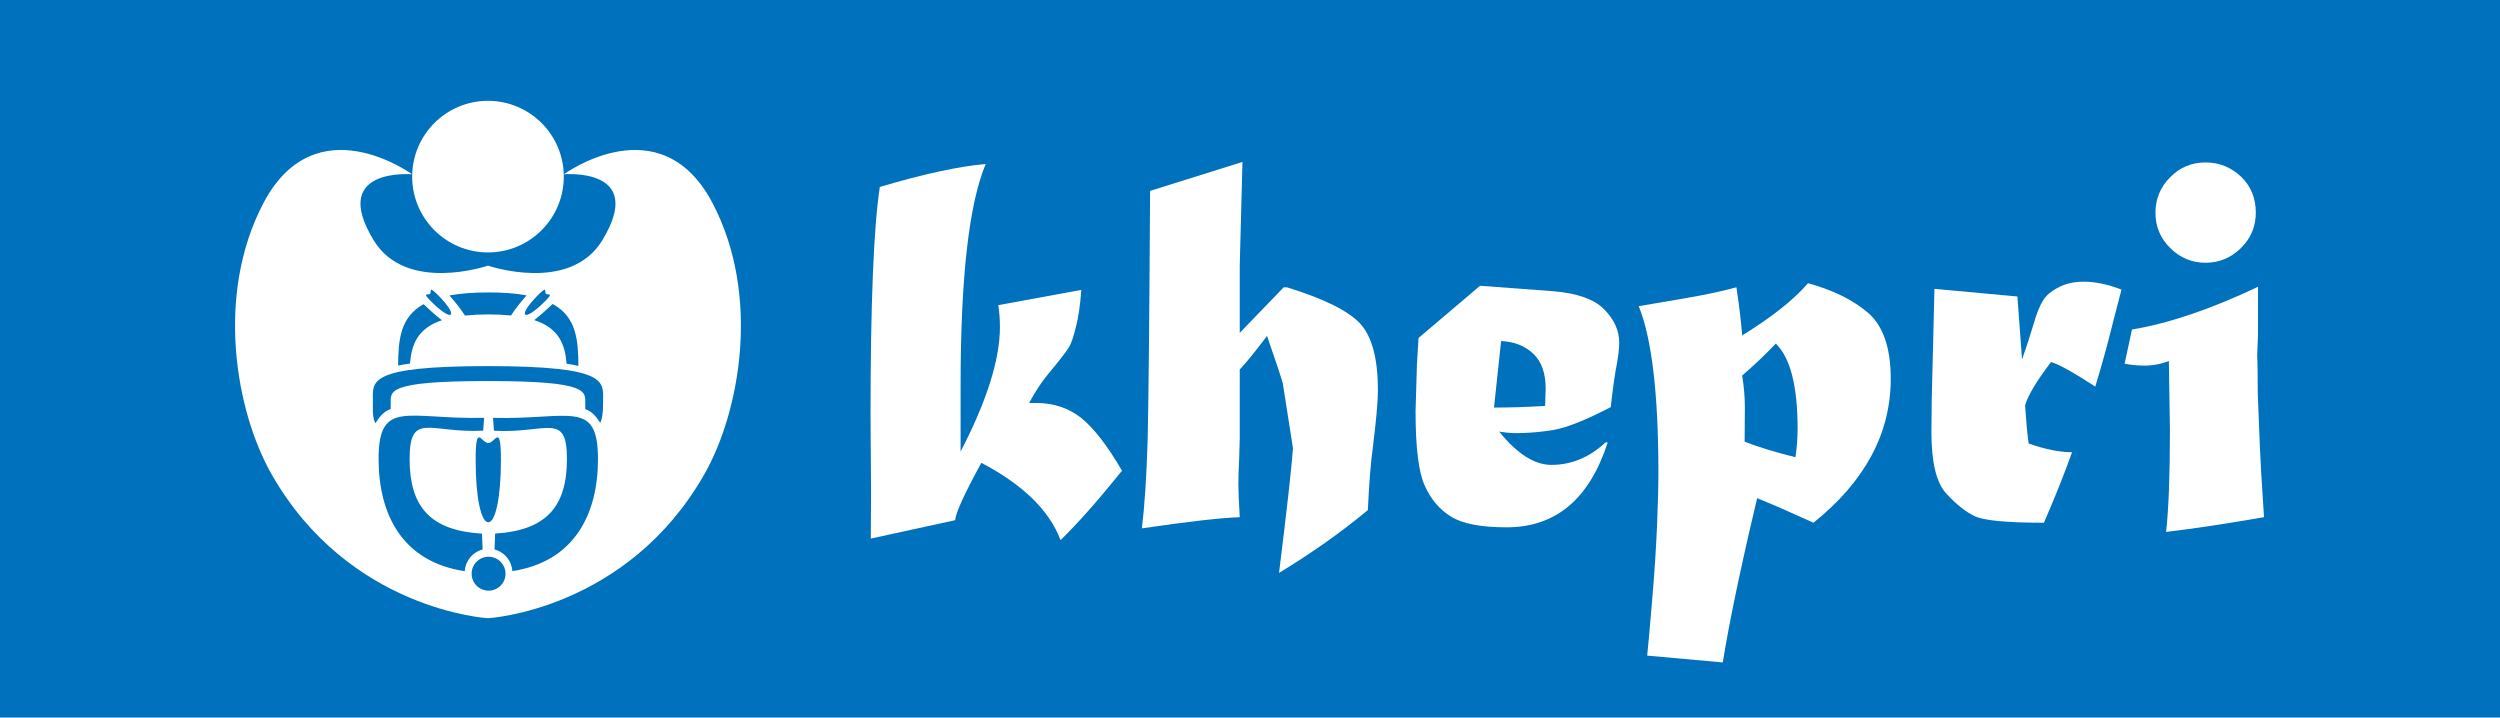
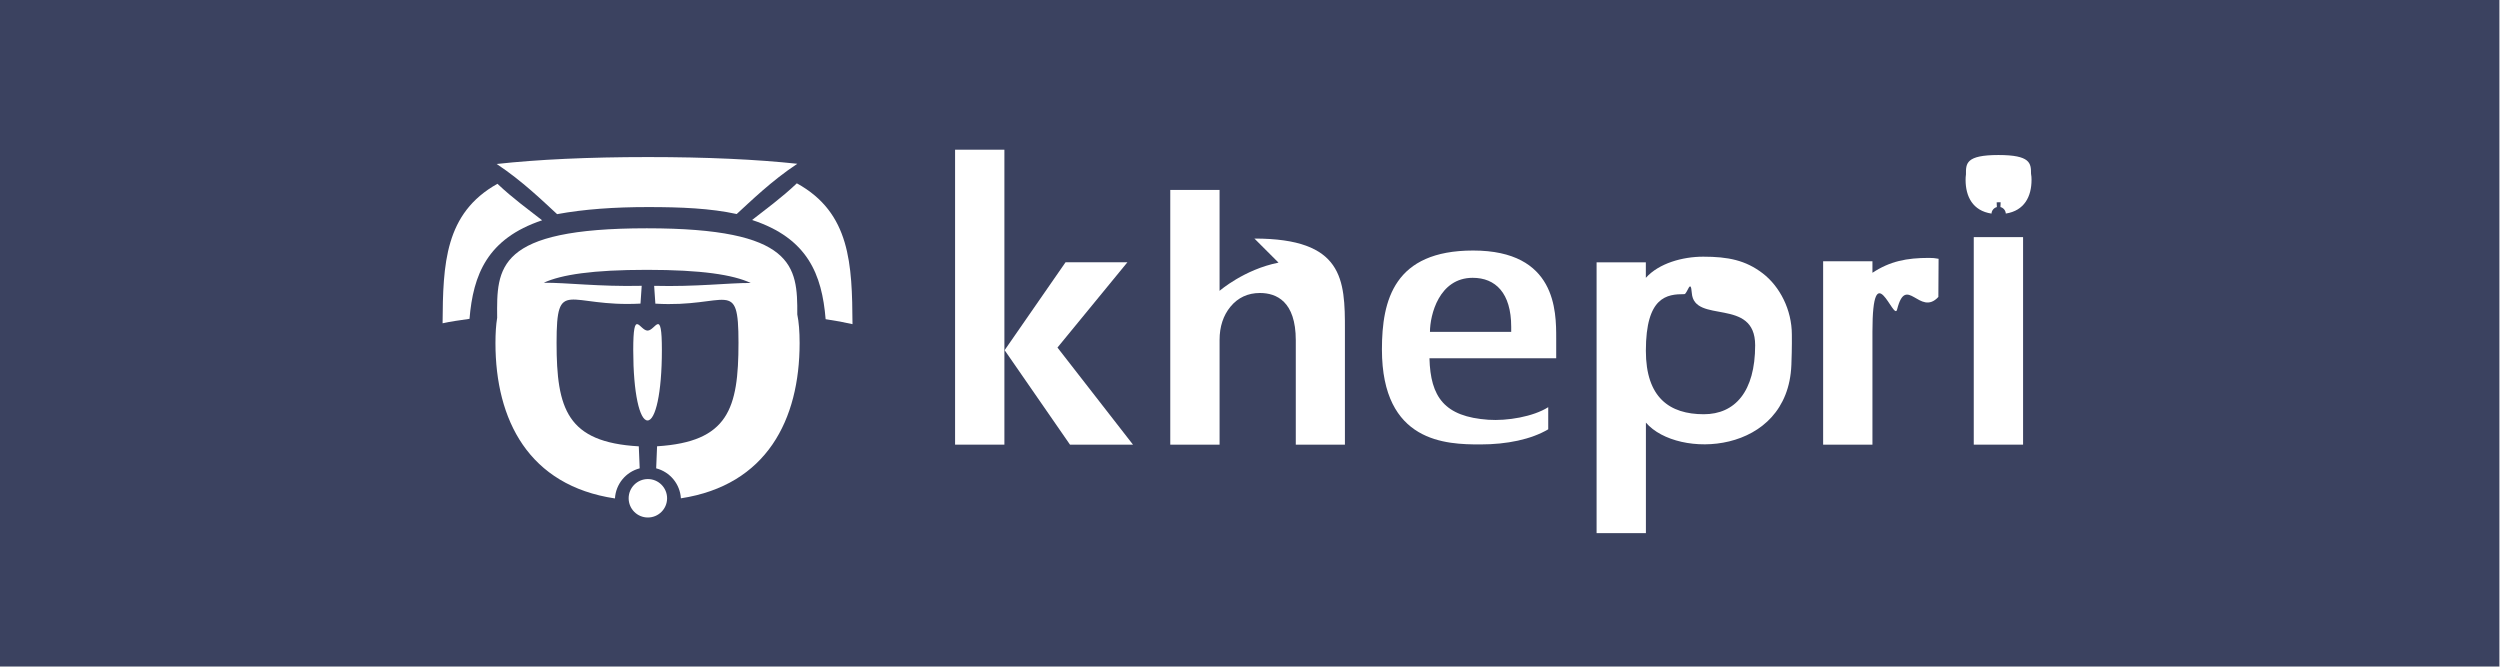
- <svg xmlns="http://www.w3.org/2000/svg" id="图层_1" data-name="图层 1" viewBox="0 0 4885 1402">
+ <svg xmlns="http://www.w3.org/2000/svg" id="图层_1" data-name="图层 1" viewBox="0 0 3841 1024">
  <defs>
-     <style>.cls-1{fill:#0071bc;}.cls-2{fill:#fff;}</style>
+     <style>.cls-1{fill:#3b4260;}.cls-2{fill:#fff;}</style>
  </defs>
-   <rect class="cls-1" width="4885" height="1402" />
-   <circle class="cls-2" cx="953.52" cy="345.12" r="148.12" />
-   <path class="cls-2" d="M1392.25,396.73c-102.11-194.12-290.62-56.1-290.62-56.1s162.7-14.59,75.18,129C1113.17,574.11,953.52,519,953.52,519s-159.65,55.07-223.3-49.37c-87.52-143.63,75.18-129,75.18-129s-188.51-138-290.62,56.1c-94.68,180-53.86,407.32,15.71,529.62C682.15,1193,953.52,1208,953.52,1208s271.37-15,423-281.64C1446.11,804,1486.93,576.72,1392.25,396.73ZM1130.23,715c-6.72-1.56-14.38-3-23.09-4.27-3.12-38.41-15.35-69.56-63.2-85.27,10.91-8.6,23-19.15,36-31.52C1126,619.29,1129.91,663.61,1130.23,715Zm-78.77-138.61c19.47-19.47,11.7-5.92,15.27-2.35s17.12-4.19-2.35,15.27-34.61,28.83-38.18,25.26S1032,595.9,1051.46,576.43Zm-97.36-5c29.66,0,54.3,2,74.81,5.76-13,14.84-23.24,28.14-30.36,39.3a474.11,474.11,0,0,0-90,.11c-7.09-11.14-17.26-24.41-30.27-39.23C899,573.49,924,571.42,954.09,571.42Zm-113.76,2.66c3.57-3.57-4.19-17.12,15.27,2.35s28.83,34.61,25.26,38.18-18.72-5.79-38.18-25.26S836.77,577.65,840.34,574.08Zm-12.76,20.3c12.94,12.32,25,22.83,35.89,31.38-47.07,15.76-59.25,46.64-62.39,84.7-8.7,1.24-16.4,2.3-23.15,3.82C778.27,663.31,782.26,619.68,827.58,594.38Zm80.6,521.73c-121.78-18.15-168.4-110.76-168.4-218.93,0-118.7,56.12-77.3,206.12-80.69-.6,7.61-1.18,16-1.71,25.06-103,5.57-143.82-38.8-143.82,55.18,0,93.24,40.21,140.2,141.41,146,.38,10.88.8,21.23,1.27,31A46.59,46.59,0,0,0,908.17,1116.11Zm45.92-250.35c13.63,0,24.69-40.7,24.69,33.66s-11.05,121.19-24.69,121.19-24.69-46.82-24.69-121.19S940.46,865.76,954.09,865.76Zm.56,288.38a33.1,33.1,0,1,1,33.1-33.1A33.1,33.1,0,0,1,954.66,1154.14Zm46.47-38.2a46.59,46.59,0,0,0-34.86-42.25c.46-9.79.89-20.17,1.27-31.07,100.36-6.22,140.29-53,140.29-145.88,0-93.63-40.56-49-142.69-55.1-.53-9.08-1.11-17.48-1.71-25.1,149.15,3.85,205-37.75,205,80.66C1168.41,1005,1122.08,1097.41,1001.13,1115.94Zm177.26-332.09c0,12.47.12,30.3-5.49,42.64-4.71-7.09-13.22-21.8-29.25-27,.08-2.92-.08-5.94-.08-9,0-25.36,10.83-45.93-190.54-45.93s-189.54,20.56-189.54,45.93c0,3-.17,6-.12,8.82-16.31,5.23-25.06,20.57-29.7,27.76-6.51-10.07-5-30.73-5-43.2,0-37.8-14-68.45,224.27-68.45S1178.39,746,1178.39,783.85Z" />
-   <path class="cls-2" d="M1719.19,365.28q127.78-37.92,206.91-44.87Q1877,437.31,1877,753.78V882.41q76.85-148.12,76.86-243.53a288,288,0,0,0-3.2-42.62l162.23-29.84q-3.21,43.69-10.14,70.83-7.48,30.89-13.87,41-8,13.31-42.16,54.33-18.7,22.9-35.77,54.84h13.88q50.7,0,88.06,29.36,37.36,30.45,79.52,103-35.77,44.32-64.84,77.16t-55.23,58.45q-33.09-87.28-154.78-151-49.12,89.55-51.25,112.08l-164.77,35.92.53-87.62-1.06-155q0-159.21,4.55-272.48T1719.19,365.28Z" />
-   <path class="cls-2" d="M2247.26,373l180.52-56.59-5.33,202.75V650.41l85.86-89h6.41q108.56,33.61,143.16,71,34.57,37.88,34.58,130.16,0,32.55-10.11,113.09-5.86,42.7-9.58,121.09-77.72,64.55-173.52,122.7,23.46-189.66,27.2-243.48l-19.73-126.28q-2.67-11.72-30.94-93.23Q2439,704.95,2422.45,722V856.94q0,2.67-1.06,37.88-1.62,32.53-1.61,52.8,0,16.55,2.67,62.94-57.14,2.11-191.2,21.86,8-65.13,11.2-171.39Q2245.12,754.23,2247.26,373Z" />
-   <path class="cls-2" d="M2771.83,660.39l120.2-102,143.7,10.7q69.45,5.91,98.3,34.8,29.91,30,29.92,65.31,0,15.52-4.28,40.14-5.88,28.92-12.28,86.19-73.2,38-111.12,44.44a448.06,448.06,0,0,1-73.72,6.42,227.47,227.47,0,0,1-33.12-3q52.36,65,102,65,58.76,0,105.78-44h4.28q-53.44,166-197.67,166-74.81,0-108.45-20.83t-51.28-60.33Q2766,910.81,2766,803.48l2.67-91.3Zm161.34,6-13.89,130q46.45,0,99.89-3.2,1.08-35.16,1.08-33.56,0-45.28-24-68.19Q2971.65,668,2933.18,666.41Z" />
-   <path class="cls-2" d="M3202.08,598.22q80.51-13.34,118.91-20.55t72-16.27q8.53,57,11.2,94,44.3-27.37,76.08-52.61t52.59-49.39q72.8,19.76,117.77,58.17,43.88,38.44,43.89,128.59,0,160.1-151,281.23L3473,989.94l-39.48-16.53q-48,201.56-67.2,321l-147.69-13.34q2.67-25.08,9.61-107.48t9.59-145.91q2.67-63.47,2.67-104.56Q3240.5,693.19,3202.08,598.22Zm202.09,135.63a384.42,384.42,0,0,1,5.33,61.91L3409,863q37.88,15,99.27,30.42a379,379,0,0,0,4.27-55.5q0-125.39-42.69-166.5A882.52,882.52,0,0,1,3404.17,733.84Z" />
-   <path class="cls-2" d="M3776.14,718.16l3.75-153.75L3942,579.33l9.09,123.08q12.82-36.37,23-70.64,8-28.36,17.61-43.89,8.53-15,30.42-26.23,20.81-11.23,50.17-11.23,33.09,0,73.11,15.48l-17.61,67.8q-13.36,55-33.62,121.72-64-41.67-86.45-48-42.7,56.09-50.7,84.91,3.19,48.07,6.94,74.23,48,17.09,84.86,17.08-22.45,63-55,137.78-111.16,0-136.28-13.34-26.23-12.8-54.58-43.78Q3774,932.78,3774,844.69,3774,787,3776.14,718.16Z" />
-   <path class="cls-2" d="M4151.46,710.66l14.42-66.83q107.34-17.65,246.23-83.42v94l-1.59,40q0,8,.53,14.42.52,17.63.53,48.59,0,13.9.53,22.42l3.75,94q1.05,30.45,8,136.7-110.06,19.22-191.28,28.84,7.45-67.22,7.47-200.08l-2.14-133.92a127.67,127.67,0,0,1-48,9A200.11,200.11,0,0,1,4151.46,710.66Zm158.06-393.25q40.08,0,69.47,27.77,28.85,27.8,28.86,70.5,0,40.08-28.86,68.89-29.39,28.85-69.47,28.84t-68.94-28.84q-28.83-28.29-28.81-68.89t28.81-69.42Q4268.89,317.42,4309.52,317.41Z" />
+   <rect class="cls-1" width="3840" height="1024" />
+   <path class="cls-2" d="M1224.26,281.65c-23.17,22.11-49.25,41-68.76,56.33,85.53,28.09,107.38,83.76,113,152.43,15.58,2.29,29.26,4.85,41.28,7.64C1309.17,406.12,1306.7,326.9,1224.26,281.65Z" />
+   <path class="cls-2" d="M995.52,318.14c50.71,0,96.11,1.88,136.35,10.69,21.84-19.95,53.11-50.68,93.12-77.21-62.92-6.7-138.5-10.3-229.47-10.3-92.4,0-168.93,3.71-232.44,10.62,39.91,26.48,71.1,57.17,92.86,77.08C897.32,321.41,943.46,318.14,995.52,318.14Z" />
+   <path class="cls-2" d="M832.9,338.46c-19.45-15.29-45.49-34.07-68.62-56.1-81,45.24-83.67,123.22-84.29,214.33,12.06-2.7,25.82-4.61,41.37-6.82C727,421.83,748.77,366.62,832.9,338.46Z" />
+   <circle class="cls-2" cx="995.39" cy="765.56" r="29.53" />
+   <path class="cls-2" d="M1016.91,537.92c0-66.35-9.86-30-22-30s-22-36.32-22,30S982.73,646,994.89,646,1016.91,604.27,1016.91,537.92Z" />
+   <path class="cls-2" d="M993.79,350.75c-231.86,0-230.66,60.5-229.95,137.48-1.77,10.78-2.62,23.61-2.62,38.88,0,117.94,50.83,218.91,183.6,238.7a50.8,50.8,0,0,1,38-46.26c-.5-10.65-1-21.94-1.38-33.8-110.34-6.28-126.32-57.48-126.32-159.14,0-102.46,16.68-54.09,128.94-60.16.58-9.89,1.21-19,1.86-27.33-65.92,1.49-115.21-5-150.56-4.7,27.24-12.46,75-19.84,158.49-19.84,84.24,0,132.25,7.5,159.57,20.16-35.07-.09-83.67,6.08-148.39,4.42.66,8.31,1.28,17.47,1.87,27.37,111.35,6.61,127.72-42,127.72,60.08,0,101.28-15.67,152.28-125.1,159.06-.42,11.89-.88,23.2-1.38,33.88a50.8,50.8,0,0,1,38,46.07c131.87-20.21,182.39-120.94,182.39-238.51,0-17.82-1.16-32.31-3.59-44.07C1225.43,408.55,1220.41,350.75,993.79,350.75Z" />
+   <path class="cls-2" d="M3073.77,310.76c-.09,2.58-.19,5-.3,7.35a11,11,0,0,1,8.24,10c28.59-4.38,39.54-26.22,39.54-51.71a48.18,48.18,0,0,0-.78-9.55c.1-16.15-1-28.68-50.12-28.68-50.27,0-50,13.12-49.85,29.81a52.75,52.75,0,0,0-.57,8.43c0,25.57,11,47.46,39.81,51.75a11,11,0,0,1,8.24-10c-.11-2.31-.21-4.76-.3-7.33" />
+   <polygon class="cls-2" points="1643.93 683.15 1543.5 538.01 1637.09 402.98 1732.14 402.98 1624.69 533.99 1740.73 683.15 1643.93 683.15" />
+   <rect class="cls-2" x="1467.39" y="230" width="75.76" height="453.15" />
+   <path class="cls-2" d="M1927.3,366.52l37,37c-52.92,10.49-90.56,43.34-90.56,43.34v-155H1798V683.15h75.76V522.28c0-20.43,5.65-37.63,16.78-51.12,11.5-13.94,26.72-21,45.23-21,25.13,0,55.08,12.61,55.08,72.69v160.3h75.48V507.27C2066.57,428.89,2063.71,366.52,1927.3,366.52Z" />
+   <path class="cls-2" d="M2274.33,682.83c-51.82,0-151.14-2.32-151.14-146,0-76,18.9-151.92,140.09-151.92,127.84,0,127.67,93.22,127.67,134.89v30.67H2196.22c1.55,59.64,23,89.71,90.48,94.45,28.73,2,68.83-4.64,92-19.33v34C2352.44,675.1,2315.35,682.83,2274.33,682.83Zm-11.64-256c-51.78,0-65.7,57.23-65.7,83.1h124.83v-7.73C2321.82,450,2297.53,426.84,2262.7,426.84Z" />
+   <path class="cls-2" d="M2801.06,683.15V401.43h75.76v17.68c27-17.79,52.61-22.87,86.84-22.87a67.76,67.76,0,0,1,14.79,1.36l-.35,58.64c-28.61,30.93-49.5-36.35-63.42,19.33-4.85,19.39-37.86-87.39-37.86,34V683.15Z" />
+   <rect class="cls-2" x="3032.49" y="364.31" width="75.76" height="318.84" />
+   <path class="cls-2" d="M2753,514.23c0-38.42-18.56-74.24-44.86-94.35s-53.19-25.52-91.26-25.52c-31.71,0-68.06,10.05-88.21,32.5V403H2453V819.13h75.77l0-169.82c48.72,56.71,218.09,49.75,223.51-88.68C2753.35,533,2753,514.23,2753,514.23ZM2617.71,636.43c-52.59,0-89-25.52-89-97.51,0-83.46,32.57-87,59.13-87,4.42,0,9.69-25.55,11.45-1.76,3.58,48.31,97.33,5.85,97.33,80.35C2696.59,601.63,2665.66,636.43,2617.71,636.43Z" />
</svg>
